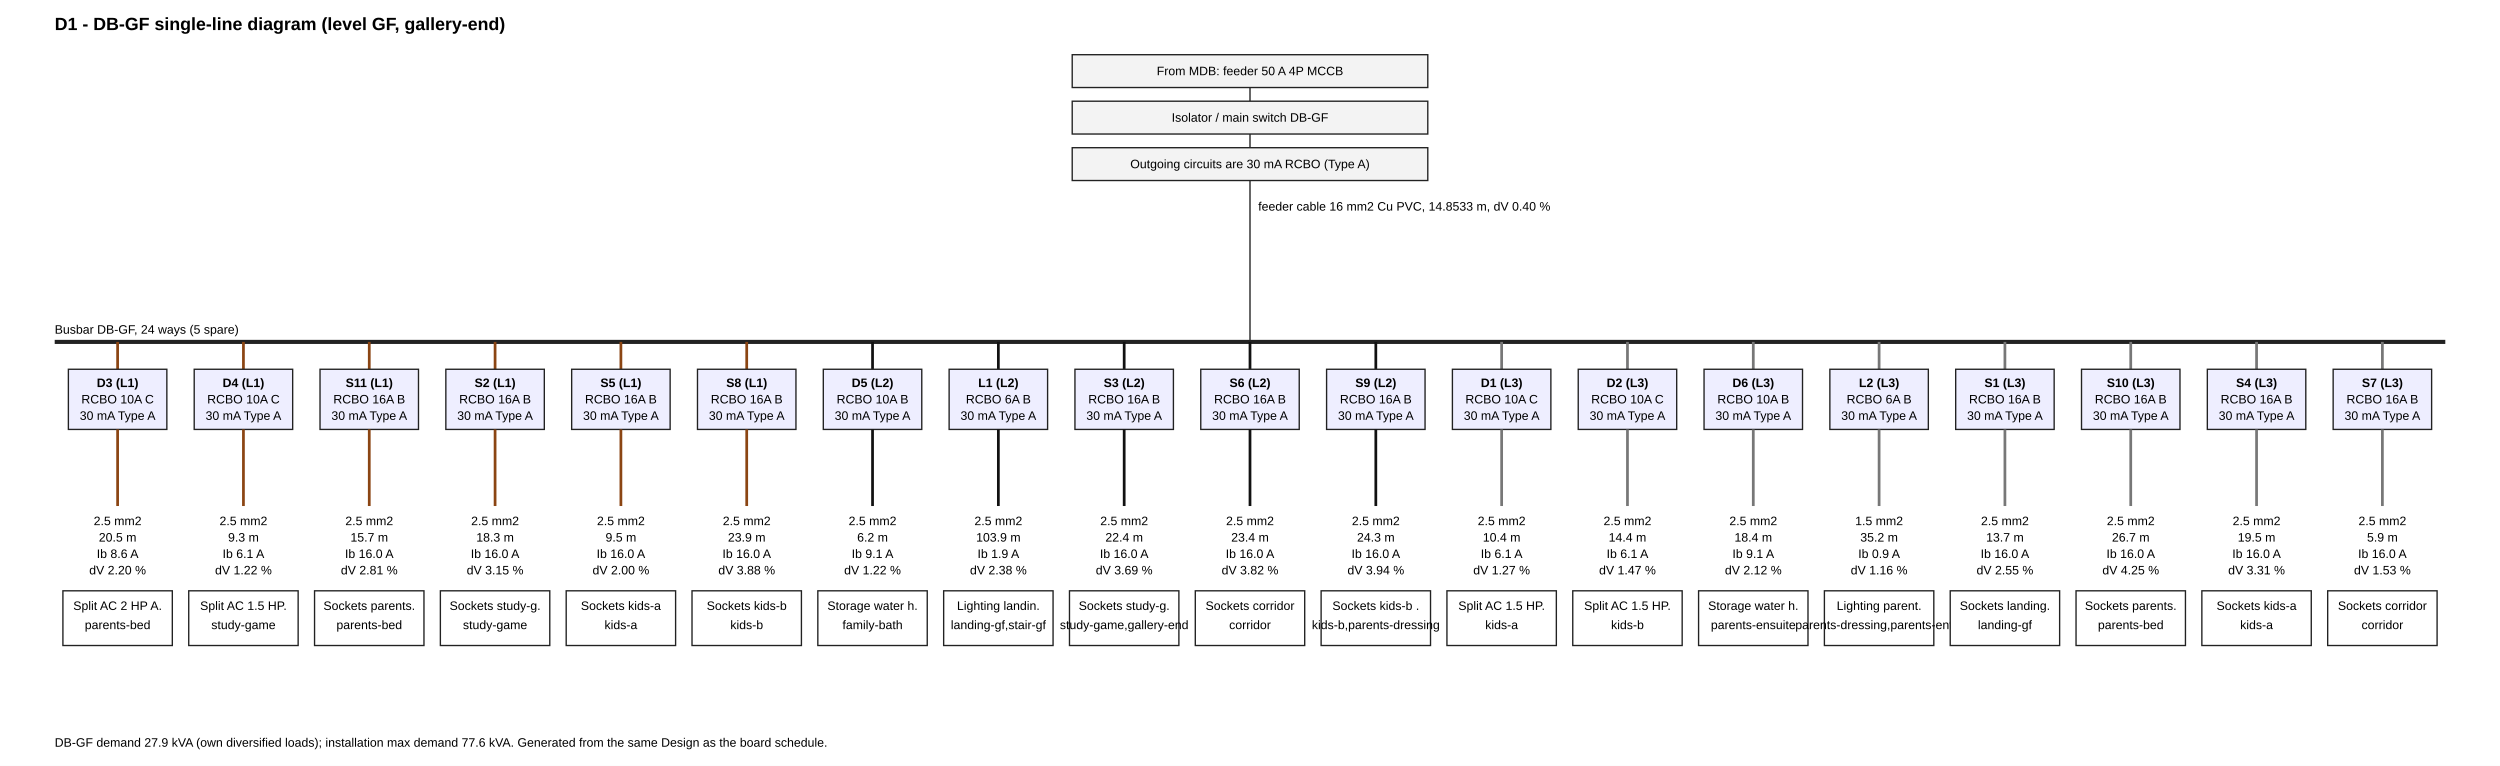
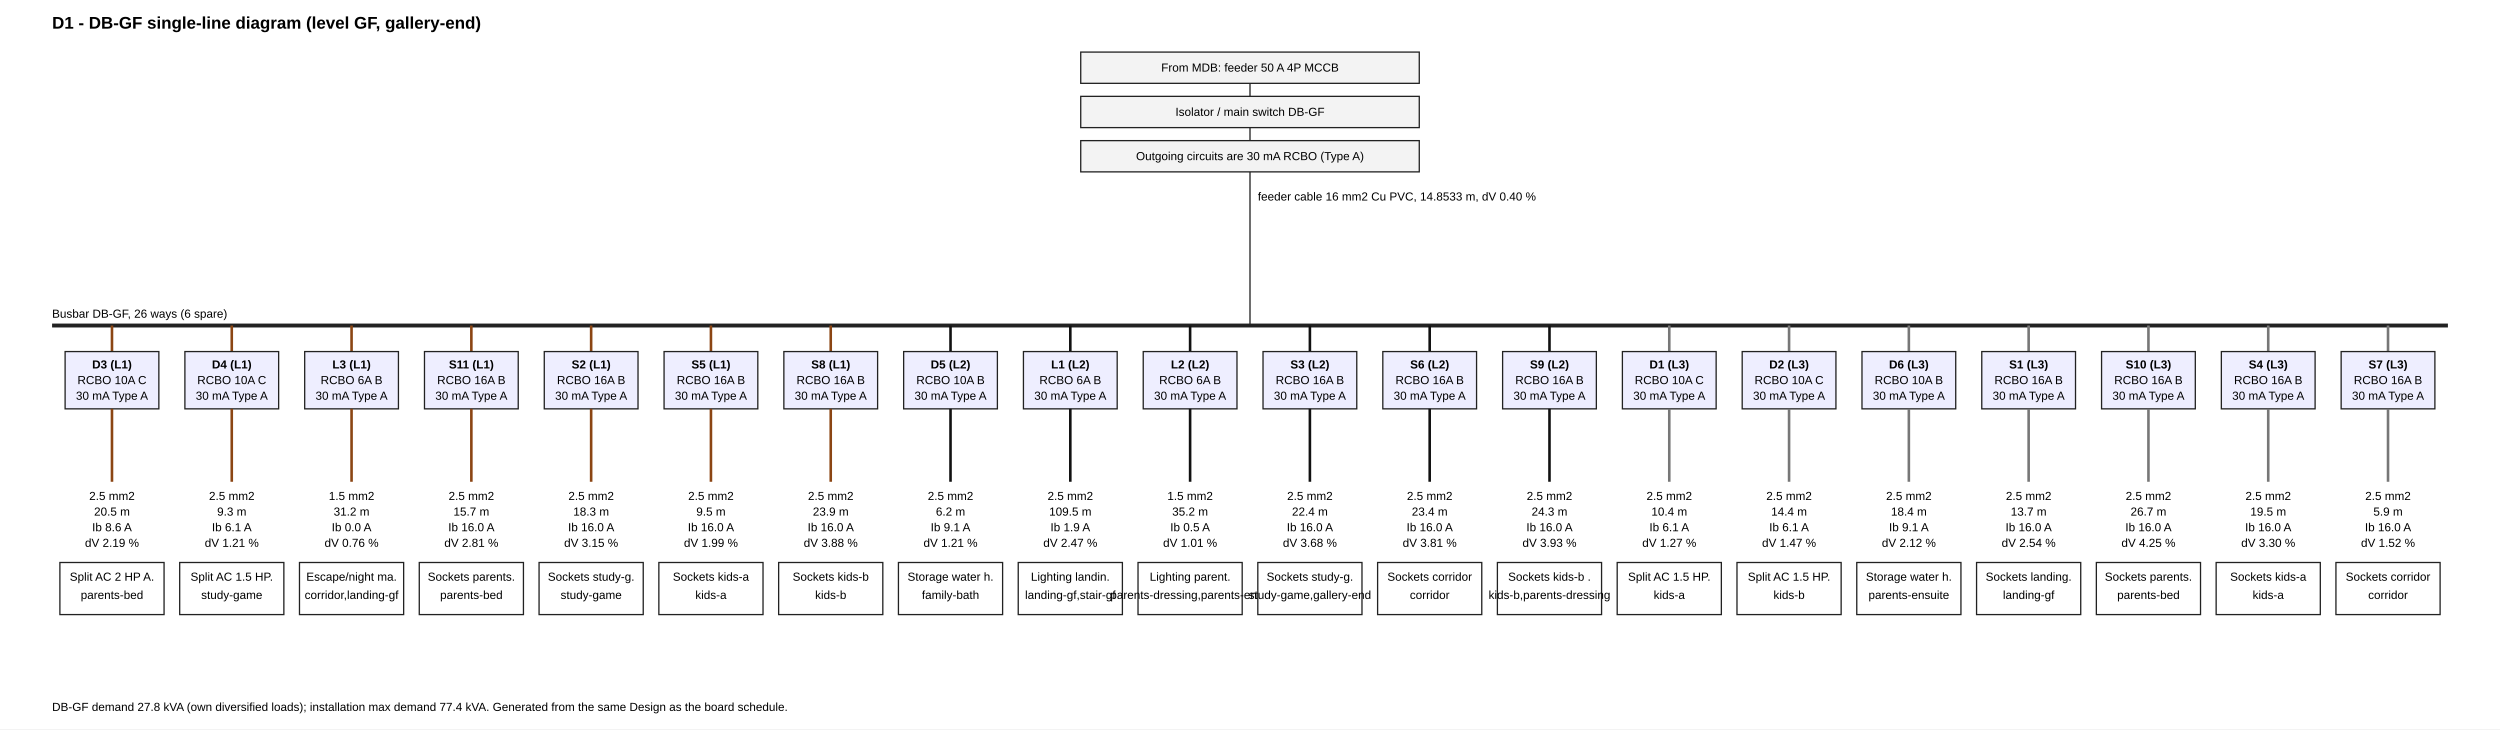
- <svg xmlns="http://www.w3.org/2000/svg" width="1828" height="560" viewBox="0 0 1828 560" font-family="Arial,sans-serif" font-size="9">
-   <rect width="1828" height="560" fill="#fff" />
+ <svg xmlns="http://www.w3.org/2000/svg" width="1920" height="560" viewBox="0 0 1920 560" font-family="Arial,sans-serif" font-size="9">
+   <rect width="1920" height="560" fill="#fff" />
  <text x="40" y="22" font-size="13" font-weight="bold">D1 - DB-GF single-line diagram (level GF, gallery-end)</text>
-   <rect x="784" y="40" width="260" height="24" fill="#f3f3f3" stroke="#222" />
-   <text x="914" y="55" text-anchor="middle">From MDB: feeder 50 A 4P MCCB</text>
-   <line x1="914" y1="64" x2="914" y2="74" stroke="#222" />
-   <rect x="784" y="74" width="260" height="24" fill="#f3f3f3" stroke="#222" />
-   <text x="914" y="89" text-anchor="middle">Isolator / main switch DB-GF</text>
-   <line x1="914" y1="98" x2="914" y2="108" stroke="#222" />
-   <rect x="784" y="108" width="260" height="24" fill="#f3f3f3" stroke="#222" />
-   <text x="914" y="123" text-anchor="middle">Outgoing circuits are 30 mA RCBO (Type A)</text>
-   <line x1="914" y1="132" x2="914" y2="250" stroke="#222" />
-   <text x="920" y="154">feeder cable 16 mm2 Cu PVC, 14.8533 m, dV 0.40 %</text>
-   <line x1="40" y1="250" x2="1788" y2="250" stroke="#222" stroke-width="3" />
-   <text x="40" y="244">Busbar DB-GF, 24 ways (5 spare)</text>
+   <rect x="830" y="40" width="260" height="24" fill="#f3f3f3" stroke="#222" />
+   <text x="960" y="55" text-anchor="middle">From MDB: feeder 50 A 4P MCCB</text>
+   <line x1="960" y1="64" x2="960" y2="74" stroke="#222" />
+   <rect x="830" y="74" width="260" height="24" fill="#f3f3f3" stroke="#222" />
+   <text x="960" y="89" text-anchor="middle">Isolator / main switch DB-GF</text>
+   <line x1="960" y1="98" x2="960" y2="108" stroke="#222" />
+   <rect x="830" y="108" width="260" height="24" fill="#f3f3f3" stroke="#222" />
+   <text x="960" y="123" text-anchor="middle">Outgoing circuits are 30 mA RCBO (Type A)</text>
+   <line x1="960" y1="132" x2="960" y2="250" stroke="#222" />
+   <text x="966" y="154">feeder cable 16 mm2 Cu PVC, 14.8533 m, dV 0.40 %</text>
+   <line x1="40" y1="250" x2="1880" y2="250" stroke="#222" stroke-width="3" />
+   <text x="40" y="244">Busbar DB-GF, 26 ways (6 spare)</text>
  <g id="DB-GF/D3">
    <line x1="86" y1="250" x2="86" y2="270" stroke="#8b4513" stroke-width="2" />
    <rect x="50" y="270" width="72" height="44" fill="#eef" stroke="#222" />
    <text x="86" y="283" text-anchor="middle" font-weight="bold">D3 (L1)</text>
    <text x="86" y="295" text-anchor="middle">RCBO 10A C</text>
    <text x="86" y="307" text-anchor="middle">30 mA Type A</text>
    <line x1="86" y1="314" x2="86" y2="370" stroke="#8b4513" stroke-width="2" />
    <text x="86" y="384" text-anchor="middle">2.5 mm2</text>
    <text x="86" y="396" text-anchor="middle">20.5 m</text>
    <text x="86" y="408" text-anchor="middle">Ib 8.6 A</text>
-     <text x="86" y="420" text-anchor="middle">dV 2.20 %</text>
+     <text x="86" y="420" text-anchor="middle">dV 2.19 %</text>
    <rect x="46" y="432" width="80" height="40" fill="#fff" stroke="#222" />
    <text x="86" y="446" text-anchor="middle">Split AC 2 HP A.</text>
    <text x="86" y="460" text-anchor="middle">parents-bed</text>
  </g>
  <g id="DB-GF/D4">
    <line x1="178" y1="250" x2="178" y2="270" stroke="#8b4513" stroke-width="2" />
    <rect x="142" y="270" width="72" height="44" fill="#eef" stroke="#222" />
    <text x="178" y="283" text-anchor="middle" font-weight="bold">D4 (L1)</text>
    <text x="178" y="295" text-anchor="middle">RCBO 10A C</text>
    <text x="178" y="307" text-anchor="middle">30 mA Type A</text>
    <line x1="178" y1="314" x2="178" y2="370" stroke="#8b4513" stroke-width="2" />
    <text x="178" y="384" text-anchor="middle">2.5 mm2</text>
    <text x="178" y="396" text-anchor="middle">9.3 m</text>
    <text x="178" y="408" text-anchor="middle">Ib 6.1 A</text>
-     <text x="178" y="420" text-anchor="middle">dV 1.22 %</text>
+     <text x="178" y="420" text-anchor="middle">dV 1.21 %</text>
    <rect x="138" y="432" width="80" height="40" fill="#fff" stroke="#222" />
    <text x="178" y="446" text-anchor="middle">Split AC 1.5 HP.</text>
    <text x="178" y="460" text-anchor="middle">study-game</text>
  </g>
-   <g id="DB-GF/S11">
+   <g id="DB-GF/L3">
    <line x1="270" y1="250" x2="270" y2="270" stroke="#8b4513" stroke-width="2" />
    <rect x="234" y="270" width="72" height="44" fill="#eef" stroke="#222" />
-     <text x="270" y="283" text-anchor="middle" font-weight="bold">S11 (L1)</text>
-     <text x="270" y="295" text-anchor="middle">RCBO 16A B</text>
+     <text x="270" y="283" text-anchor="middle" font-weight="bold">L3 (L1)</text>
+     <text x="270" y="295" text-anchor="middle">RCBO 6A B</text>
    <text x="270" y="307" text-anchor="middle">30 mA Type A</text>
    <line x1="270" y1="314" x2="270" y2="370" stroke="#8b4513" stroke-width="2" />
-     <text x="270" y="384" text-anchor="middle">2.5 mm2</text>
-     <text x="270" y="396" text-anchor="middle">15.7 m</text>
-     <text x="270" y="408" text-anchor="middle">Ib 16.0 A</text>
-     <text x="270" y="420" text-anchor="middle">dV 2.81 %</text>
+     <text x="270" y="384" text-anchor="middle">1.5 mm2</text>
+     <text x="270" y="396" text-anchor="middle">31.2 m</text>
+     <text x="270" y="408" text-anchor="middle">Ib 0.0 A</text>
+     <text x="270" y="420" text-anchor="middle">dV 0.76 %</text>
    <rect x="230" y="432" width="80" height="40" fill="#fff" stroke="#222" />
-     <text x="270" y="446" text-anchor="middle">Sockets parents.</text>
-     <text x="270" y="460" text-anchor="middle">parents-bed</text>
-   </g>
-   <g id="DB-GF/S2">
+     <text x="270" y="446" text-anchor="middle">Escape/night ma.</text>
+     <text x="270" y="460" text-anchor="middle">corridor,landing-gf</text>
+   </g>
+   <g id="DB-GF/S11">
    <line x1="362" y1="250" x2="362" y2="270" stroke="#8b4513" stroke-width="2" />
    <rect x="326" y="270" width="72" height="44" fill="#eef" stroke="#222" />
-     <text x="362" y="283" text-anchor="middle" font-weight="bold">S2 (L1)</text>
+     <text x="362" y="283" text-anchor="middle" font-weight="bold">S11 (L1)</text>
    <text x="362" y="295" text-anchor="middle">RCBO 16A B</text>
    <text x="362" y="307" text-anchor="middle">30 mA Type A</text>
    <line x1="362" y1="314" x2="362" y2="370" stroke="#8b4513" stroke-width="2" />
    <text x="362" y="384" text-anchor="middle">2.5 mm2</text>
-     <text x="362" y="396" text-anchor="middle">18.3 m</text>
+     <text x="362" y="396" text-anchor="middle">15.7 m</text>
    <text x="362" y="408" text-anchor="middle">Ib 16.0 A</text>
-     <text x="362" y="420" text-anchor="middle">dV 3.15 %</text>
+     <text x="362" y="420" text-anchor="middle">dV 2.81 %</text>
    <rect x="322" y="432" width="80" height="40" fill="#fff" stroke="#222" />
-     <text x="362" y="446" text-anchor="middle">Sockets study-g.</text>
-     <text x="362" y="460" text-anchor="middle">study-game</text>
-   </g>
-   <g id="DB-GF/S5">
+     <text x="362" y="446" text-anchor="middle">Sockets parents.</text>
+     <text x="362" y="460" text-anchor="middle">parents-bed</text>
+   </g>
+   <g id="DB-GF/S2">
    <line x1="454" y1="250" x2="454" y2="270" stroke="#8b4513" stroke-width="2" />
    <rect x="418" y="270" width="72" height="44" fill="#eef" stroke="#222" />
-     <text x="454" y="283" text-anchor="middle" font-weight="bold">S5 (L1)</text>
+     <text x="454" y="283" text-anchor="middle" font-weight="bold">S2 (L1)</text>
    <text x="454" y="295" text-anchor="middle">RCBO 16A B</text>
    <text x="454" y="307" text-anchor="middle">30 mA Type A</text>
    <line x1="454" y1="314" x2="454" y2="370" stroke="#8b4513" stroke-width="2" />
    <text x="454" y="384" text-anchor="middle">2.5 mm2</text>
-     <text x="454" y="396" text-anchor="middle">9.5 m</text>
+     <text x="454" y="396" text-anchor="middle">18.3 m</text>
    <text x="454" y="408" text-anchor="middle">Ib 16.0 A</text>
-     <text x="454" y="420" text-anchor="middle">dV 2.00 %</text>
+     <text x="454" y="420" text-anchor="middle">dV 3.15 %</text>
    <rect x="414" y="432" width="80" height="40" fill="#fff" stroke="#222" />
-     <text x="454" y="446" text-anchor="middle">Sockets kids-a</text>
-     <text x="454" y="460" text-anchor="middle">kids-a</text>
-   </g>
-   <g id="DB-GF/S8">
+     <text x="454" y="446" text-anchor="middle">Sockets study-g.</text>
+     <text x="454" y="460" text-anchor="middle">study-game</text>
+   </g>
+   <g id="DB-GF/S5">
    <line x1="546" y1="250" x2="546" y2="270" stroke="#8b4513" stroke-width="2" />
    <rect x="510" y="270" width="72" height="44" fill="#eef" stroke="#222" />
-     <text x="546" y="283" text-anchor="middle" font-weight="bold">S8 (L1)</text>
+     <text x="546" y="283" text-anchor="middle" font-weight="bold">S5 (L1)</text>
    <text x="546" y="295" text-anchor="middle">RCBO 16A B</text>
    <text x="546" y="307" text-anchor="middle">30 mA Type A</text>
    <line x1="546" y1="314" x2="546" y2="370" stroke="#8b4513" stroke-width="2" />
    <text x="546" y="384" text-anchor="middle">2.5 mm2</text>
-     <text x="546" y="396" text-anchor="middle">23.9 m</text>
+     <text x="546" y="396" text-anchor="middle">9.5 m</text>
    <text x="546" y="408" text-anchor="middle">Ib 16.0 A</text>
-     <text x="546" y="420" text-anchor="middle">dV 3.88 %</text>
+     <text x="546" y="420" text-anchor="middle">dV 1.99 %</text>
    <rect x="506" y="432" width="80" height="40" fill="#fff" stroke="#222" />
-     <text x="546" y="446" text-anchor="middle">Sockets kids-b</text>
-     <text x="546" y="460" text-anchor="middle">kids-b</text>
+     <text x="546" y="446" text-anchor="middle">Sockets kids-a</text>
+     <text x="546" y="460" text-anchor="middle">kids-a</text>
+   </g>
+   <g id="DB-GF/S8">
+     <line x1="638" y1="250" x2="638" y2="270" stroke="#8b4513" stroke-width="2" />
+     <rect x="602" y="270" width="72" height="44" fill="#eef" stroke="#222" />
+     <text x="638" y="283" text-anchor="middle" font-weight="bold">S8 (L1)</text>
+     <text x="638" y="295" text-anchor="middle">RCBO 16A B</text>
+     <text x="638" y="307" text-anchor="middle">30 mA Type A</text>
+     <line x1="638" y1="314" x2="638" y2="370" stroke="#8b4513" stroke-width="2" />
+     <text x="638" y="384" text-anchor="middle">2.5 mm2</text>
+     <text x="638" y="396" text-anchor="middle">23.9 m</text>
+     <text x="638" y="408" text-anchor="middle">Ib 16.0 A</text>
+     <text x="638" y="420" text-anchor="middle">dV 3.88 %</text>
+     <rect x="598" y="432" width="80" height="40" fill="#fff" stroke="#222" />
+     <text x="638" y="446" text-anchor="middle">Sockets kids-b</text>
+     <text x="638" y="460" text-anchor="middle">kids-b</text>
  </g>
  <g id="DB-GF/D5">
-     <line x1="638" y1="250" x2="638" y2="270" stroke="#111" stroke-width="2" />
-     <rect x="602" y="270" width="72" height="44" fill="#eef" stroke="#222" />
-     <text x="638" y="283" text-anchor="middle" font-weight="bold">D5 (L2)</text>
-     <text x="638" y="295" text-anchor="middle">RCBO 10A B</text>
-     <text x="638" y="307" text-anchor="middle">30 mA Type A</text>
-     <line x1="638" y1="314" x2="638" y2="370" stroke="#111" stroke-width="2" />
-     <text x="638" y="384" text-anchor="middle">2.5 mm2</text>
-     <text x="638" y="396" text-anchor="middle">6.2 m</text>
-     <text x="638" y="408" text-anchor="middle">Ib 9.1 A</text>
-     <text x="638" y="420" text-anchor="middle">dV 1.22 %</text>
-     <rect x="598" y="432" width="80" height="40" fill="#fff" stroke="#222" />
-     <text x="638" y="446" text-anchor="middle">Storage water h.</text>
-     <text x="638" y="460" text-anchor="middle">family-bath</text>
-   </g>
-   <g id="DB-GF/L1">
    <line x1="730" y1="250" x2="730" y2="270" stroke="#111" stroke-width="2" />
    <rect x="694" y="270" width="72" height="44" fill="#eef" stroke="#222" />
-     <text x="730" y="283" text-anchor="middle" font-weight="bold">L1 (L2)</text>
-     <text x="730" y="295" text-anchor="middle">RCBO 6A B</text>
+     <text x="730" y="283" text-anchor="middle" font-weight="bold">D5 (L2)</text>
+     <text x="730" y="295" text-anchor="middle">RCBO 10A B</text>
    <text x="730" y="307" text-anchor="middle">30 mA Type A</text>
    <line x1="730" y1="314" x2="730" y2="370" stroke="#111" stroke-width="2" />
    <text x="730" y="384" text-anchor="middle">2.5 mm2</text>
-     <text x="730" y="396" text-anchor="middle">103.9 m</text>
-     <text x="730" y="408" text-anchor="middle">Ib 1.9 A</text>
-     <text x="730" y="420" text-anchor="middle">dV 2.38 %</text>
+     <text x="730" y="396" text-anchor="middle">6.2 m</text>
+     <text x="730" y="408" text-anchor="middle">Ib 9.1 A</text>
+     <text x="730" y="420" text-anchor="middle">dV 1.21 %</text>
    <rect x="690" y="432" width="80" height="40" fill="#fff" stroke="#222" />
-     <text x="730" y="446" text-anchor="middle">Lighting landin.</text>
-     <text x="730" y="460" text-anchor="middle">landing-gf,stair-gf</text>
-   </g>
-   <g id="DB-GF/S3">
+     <text x="730" y="446" text-anchor="middle">Storage water h.</text>
+     <text x="730" y="460" text-anchor="middle">family-bath</text>
+   </g>
+   <g id="DB-GF/L1">
    <line x1="822" y1="250" x2="822" y2="270" stroke="#111" stroke-width="2" />
    <rect x="786" y="270" width="72" height="44" fill="#eef" stroke="#222" />
-     <text x="822" y="283" text-anchor="middle" font-weight="bold">S3 (L2)</text>
-     <text x="822" y="295" text-anchor="middle">RCBO 16A B</text>
+     <text x="822" y="283" text-anchor="middle" font-weight="bold">L1 (L2)</text>
+     <text x="822" y="295" text-anchor="middle">RCBO 6A B</text>
    <text x="822" y="307" text-anchor="middle">30 mA Type A</text>
    <line x1="822" y1="314" x2="822" y2="370" stroke="#111" stroke-width="2" />
    <text x="822" y="384" text-anchor="middle">2.5 mm2</text>
-     <text x="822" y="396" text-anchor="middle">22.4 m</text>
-     <text x="822" y="408" text-anchor="middle">Ib 16.0 A</text>
-     <text x="822" y="420" text-anchor="middle">dV 3.69 %</text>
+     <text x="822" y="396" text-anchor="middle">109.5 m</text>
+     <text x="822" y="408" text-anchor="middle">Ib 1.9 A</text>
+     <text x="822" y="420" text-anchor="middle">dV 2.47 %</text>
    <rect x="782" y="432" width="80" height="40" fill="#fff" stroke="#222" />
-     <text x="822" y="446" text-anchor="middle">Sockets study-g.</text>
-     <text x="822" y="460" text-anchor="middle">study-game,gallery-end</text>
-   </g>
-   <g id="DB-GF/S6">
+     <text x="822" y="446" text-anchor="middle">Lighting landin.</text>
+     <text x="822" y="460" text-anchor="middle">landing-gf,stair-gf</text>
+   </g>
+   <g id="DB-GF/L2">
    <line x1="914" y1="250" x2="914" y2="270" stroke="#111" stroke-width="2" />
    <rect x="878" y="270" width="72" height="44" fill="#eef" stroke="#222" />
-     <text x="914" y="283" text-anchor="middle" font-weight="bold">S6 (L2)</text>
-     <text x="914" y="295" text-anchor="middle">RCBO 16A B</text>
+     <text x="914" y="283" text-anchor="middle" font-weight="bold">L2 (L2)</text>
+     <text x="914" y="295" text-anchor="middle">RCBO 6A B</text>
    <text x="914" y="307" text-anchor="middle">30 mA Type A</text>
    <line x1="914" y1="314" x2="914" y2="370" stroke="#111" stroke-width="2" />
-     <text x="914" y="384" text-anchor="middle">2.5 mm2</text>
-     <text x="914" y="396" text-anchor="middle">23.4 m</text>
-     <text x="914" y="408" text-anchor="middle">Ib 16.0 A</text>
-     <text x="914" y="420" text-anchor="middle">dV 3.82 %</text>
+     <text x="914" y="384" text-anchor="middle">1.5 mm2</text>
+     <text x="914" y="396" text-anchor="middle">35.2 m</text>
+     <text x="914" y="408" text-anchor="middle">Ib 0.5 A</text>
+     <text x="914" y="420" text-anchor="middle">dV 1.01 %</text>
    <rect x="874" y="432" width="80" height="40" fill="#fff" stroke="#222" />
-     <text x="914" y="446" text-anchor="middle">Sockets corridor</text>
-     <text x="914" y="460" text-anchor="middle">corridor</text>
-   </g>
-   <g id="DB-GF/S9">
+     <text x="914" y="446" text-anchor="middle">Lighting parent.</text>
+     <text x="914" y="460" text-anchor="middle">parents-dressing,parents-entry</text>
+   </g>
+   <g id="DB-GF/S3">
    <line x1="1006" y1="250" x2="1006" y2="270" stroke="#111" stroke-width="2" />
    <rect x="970" y="270" width="72" height="44" fill="#eef" stroke="#222" />
-     <text x="1006" y="283" text-anchor="middle" font-weight="bold">S9 (L2)</text>
+     <text x="1006" y="283" text-anchor="middle" font-weight="bold">S3 (L2)</text>
    <text x="1006" y="295" text-anchor="middle">RCBO 16A B</text>
    <text x="1006" y="307" text-anchor="middle">30 mA Type A</text>
    <line x1="1006" y1="314" x2="1006" y2="370" stroke="#111" stroke-width="2" />
    <text x="1006" y="384" text-anchor="middle">2.5 mm2</text>
-     <text x="1006" y="396" text-anchor="middle">24.3 m</text>
+     <text x="1006" y="396" text-anchor="middle">22.4 m</text>
    <text x="1006" y="408" text-anchor="middle">Ib 16.0 A</text>
-     <text x="1006" y="420" text-anchor="middle">dV 3.94 %</text>
+     <text x="1006" y="420" text-anchor="middle">dV 3.68 %</text>
    <rect x="966" y="432" width="80" height="40" fill="#fff" stroke="#222" />
-     <text x="1006" y="446" text-anchor="middle">Sockets kids-b .</text>
-     <text x="1006" y="460" text-anchor="middle">kids-b,parents-dressing</text>
+     <text x="1006" y="446" text-anchor="middle">Sockets study-g.</text>
+     <text x="1006" y="460" text-anchor="middle">study-game,gallery-end</text>
+   </g>
+   <g id="DB-GF/S6">
+     <line x1="1098" y1="250" x2="1098" y2="270" stroke="#111" stroke-width="2" />
+     <rect x="1062" y="270" width="72" height="44" fill="#eef" stroke="#222" />
+     <text x="1098" y="283" text-anchor="middle" font-weight="bold">S6 (L2)</text>
+     <text x="1098" y="295" text-anchor="middle">RCBO 16A B</text>
+     <text x="1098" y="307" text-anchor="middle">30 mA Type A</text>
+     <line x1="1098" y1="314" x2="1098" y2="370" stroke="#111" stroke-width="2" />
+     <text x="1098" y="384" text-anchor="middle">2.5 mm2</text>
+     <text x="1098" y="396" text-anchor="middle">23.4 m</text>
+     <text x="1098" y="408" text-anchor="middle">Ib 16.0 A</text>
+     <text x="1098" y="420" text-anchor="middle">dV 3.81 %</text>
+     <rect x="1058" y="432" width="80" height="40" fill="#fff" stroke="#222" />
+     <text x="1098" y="446" text-anchor="middle">Sockets corridor</text>
+     <text x="1098" y="460" text-anchor="middle">corridor</text>
+   </g>
+   <g id="DB-GF/S9">
+     <line x1="1190" y1="250" x2="1190" y2="270" stroke="#111" stroke-width="2" />
+     <rect x="1154" y="270" width="72" height="44" fill="#eef" stroke="#222" />
+     <text x="1190" y="283" text-anchor="middle" font-weight="bold">S9 (L2)</text>
+     <text x="1190" y="295" text-anchor="middle">RCBO 16A B</text>
+     <text x="1190" y="307" text-anchor="middle">30 mA Type A</text>
+     <line x1="1190" y1="314" x2="1190" y2="370" stroke="#111" stroke-width="2" />
+     <text x="1190" y="384" text-anchor="middle">2.5 mm2</text>
+     <text x="1190" y="396" text-anchor="middle">24.3 m</text>
+     <text x="1190" y="408" text-anchor="middle">Ib 16.0 A</text>
+     <text x="1190" y="420" text-anchor="middle">dV 3.93 %</text>
+     <rect x="1150" y="432" width="80" height="40" fill="#fff" stroke="#222" />
+     <text x="1190" y="446" text-anchor="middle">Sockets kids-b .</text>
+     <text x="1190" y="460" text-anchor="middle">kids-b,parents-dressing</text>
  </g>
  <g id="DB-GF/D1">
-     <line x1="1098" y1="250" x2="1098" y2="270" stroke="#777" stroke-width="2" />
-     <rect x="1062" y="270" width="72" height="44" fill="#eef" stroke="#222" />
-     <text x="1098" y="283" text-anchor="middle" font-weight="bold">D1 (L3)</text>
-     <text x="1098" y="295" text-anchor="middle">RCBO 10A C</text>
-     <text x="1098" y="307" text-anchor="middle">30 mA Type A</text>
-     <line x1="1098" y1="314" x2="1098" y2="370" stroke="#777" stroke-width="2" />
-     <text x="1098" y="384" text-anchor="middle">2.5 mm2</text>
-     <text x="1098" y="396" text-anchor="middle">10.4 m</text>
-     <text x="1098" y="408" text-anchor="middle">Ib 6.1 A</text>
-     <text x="1098" y="420" text-anchor="middle">dV 1.27 %</text>
-     <rect x="1058" y="432" width="80" height="40" fill="#fff" stroke="#222" />
-     <text x="1098" y="446" text-anchor="middle">Split AC 1.5 HP.</text>
-     <text x="1098" y="460" text-anchor="middle">kids-a</text>
-   </g>
-   <g id="DB-GF/D2">
-     <line x1="1190" y1="250" x2="1190" y2="270" stroke="#777" stroke-width="2" />
-     <rect x="1154" y="270" width="72" height="44" fill="#eef" stroke="#222" />
-     <text x="1190" y="283" text-anchor="middle" font-weight="bold">D2 (L3)</text>
-     <text x="1190" y="295" text-anchor="middle">RCBO 10A C</text>
-     <text x="1190" y="307" text-anchor="middle">30 mA Type A</text>
-     <line x1="1190" y1="314" x2="1190" y2="370" stroke="#777" stroke-width="2" />
-     <text x="1190" y="384" text-anchor="middle">2.5 mm2</text>
-     <text x="1190" y="396" text-anchor="middle">14.4 m</text>
-     <text x="1190" y="408" text-anchor="middle">Ib 6.1 A</text>
-     <text x="1190" y="420" text-anchor="middle">dV 1.47 %</text>
-     <rect x="1150" y="432" width="80" height="40" fill="#fff" stroke="#222" />
-     <text x="1190" y="446" text-anchor="middle">Split AC 1.5 HP.</text>
-     <text x="1190" y="460" text-anchor="middle">kids-b</text>
-   </g>
-   <g id="DB-GF/D6">
    <line x1="1282" y1="250" x2="1282" y2="270" stroke="#777" stroke-width="2" />
    <rect x="1246" y="270" width="72" height="44" fill="#eef" stroke="#222" />
-     <text x="1282" y="283" text-anchor="middle" font-weight="bold">D6 (L3)</text>
-     <text x="1282" y="295" text-anchor="middle">RCBO 10A B</text>
+     <text x="1282" y="283" text-anchor="middle" font-weight="bold">D1 (L3)</text>
+     <text x="1282" y="295" text-anchor="middle">RCBO 10A C</text>
    <text x="1282" y="307" text-anchor="middle">30 mA Type A</text>
    <line x1="1282" y1="314" x2="1282" y2="370" stroke="#777" stroke-width="2" />
    <text x="1282" y="384" text-anchor="middle">2.5 mm2</text>
-     <text x="1282" y="396" text-anchor="middle">18.4 m</text>
-     <text x="1282" y="408" text-anchor="middle">Ib 9.1 A</text>
-     <text x="1282" y="420" text-anchor="middle">dV 2.12 %</text>
+     <text x="1282" y="396" text-anchor="middle">10.4 m</text>
+     <text x="1282" y="408" text-anchor="middle">Ib 6.1 A</text>
+     <text x="1282" y="420" text-anchor="middle">dV 1.27 %</text>
    <rect x="1242" y="432" width="80" height="40" fill="#fff" stroke="#222" />
-     <text x="1282" y="446" text-anchor="middle">Storage water h.</text>
-     <text x="1282" y="460" text-anchor="middle">parents-ensuite</text>
-   </g>
-   <g id="DB-GF/L2">
+     <text x="1282" y="446" text-anchor="middle">Split AC 1.5 HP.</text>
+     <text x="1282" y="460" text-anchor="middle">kids-a</text>
+   </g>
+   <g id="DB-GF/D2">
    <line x1="1374" y1="250" x2="1374" y2="270" stroke="#777" stroke-width="2" />
    <rect x="1338" y="270" width="72" height="44" fill="#eef" stroke="#222" />
-     <text x="1374" y="283" text-anchor="middle" font-weight="bold">L2 (L3)</text>
-     <text x="1374" y="295" text-anchor="middle">RCBO 6A B</text>
+     <text x="1374" y="283" text-anchor="middle" font-weight="bold">D2 (L3)</text>
+     <text x="1374" y="295" text-anchor="middle">RCBO 10A C</text>
    <text x="1374" y="307" text-anchor="middle">30 mA Type A</text>
    <line x1="1374" y1="314" x2="1374" y2="370" stroke="#777" stroke-width="2" />
-     <text x="1374" y="384" text-anchor="middle">1.5 mm2</text>
-     <text x="1374" y="396" text-anchor="middle">35.2 m</text>
-     <text x="1374" y="408" text-anchor="middle">Ib 0.9 A</text>
-     <text x="1374" y="420" text-anchor="middle">dV 1.16 %</text>
+     <text x="1374" y="384" text-anchor="middle">2.5 mm2</text>
+     <text x="1374" y="396" text-anchor="middle">14.4 m</text>
+     <text x="1374" y="408" text-anchor="middle">Ib 6.1 A</text>
+     <text x="1374" y="420" text-anchor="middle">dV 1.47 %</text>
    <rect x="1334" y="432" width="80" height="40" fill="#fff" stroke="#222" />
-     <text x="1374" y="446" text-anchor="middle">Lighting parent.</text>
-     <text x="1374" y="460" text-anchor="middle">parents-dressing,parents-entry</text>
-   </g>
-   <g id="DB-GF/S1">
+     <text x="1374" y="446" text-anchor="middle">Split AC 1.5 HP.</text>
+     <text x="1374" y="460" text-anchor="middle">kids-b</text>
+   </g>
+   <g id="DB-GF/D6">
    <line x1="1466" y1="250" x2="1466" y2="270" stroke="#777" stroke-width="2" />
    <rect x="1430" y="270" width="72" height="44" fill="#eef" stroke="#222" />
-     <text x="1466" y="283" text-anchor="middle" font-weight="bold">S1 (L3)</text>
-     <text x="1466" y="295" text-anchor="middle">RCBO 16A B</text>
+     <text x="1466" y="283" text-anchor="middle" font-weight="bold">D6 (L3)</text>
+     <text x="1466" y="295" text-anchor="middle">RCBO 10A B</text>
    <text x="1466" y="307" text-anchor="middle">30 mA Type A</text>
    <line x1="1466" y1="314" x2="1466" y2="370" stroke="#777" stroke-width="2" />
    <text x="1466" y="384" text-anchor="middle">2.5 mm2</text>
-     <text x="1466" y="396" text-anchor="middle">13.7 m</text>
-     <text x="1466" y="408" text-anchor="middle">Ib 16.0 A</text>
-     <text x="1466" y="420" text-anchor="middle">dV 2.55 %</text>
+     <text x="1466" y="396" text-anchor="middle">18.4 m</text>
+     <text x="1466" y="408" text-anchor="middle">Ib 9.1 A</text>
+     <text x="1466" y="420" text-anchor="middle">dV 2.12 %</text>
    <rect x="1426" y="432" width="80" height="40" fill="#fff" stroke="#222" />
-     <text x="1466" y="446" text-anchor="middle">Sockets landing.</text>
-     <text x="1466" y="460" text-anchor="middle">landing-gf</text>
-   </g>
-   <g id="DB-GF/S10">
+     <text x="1466" y="446" text-anchor="middle">Storage water h.</text>
+     <text x="1466" y="460" text-anchor="middle">parents-ensuite</text>
+   </g>
+   <g id="DB-GF/S1">
    <line x1="1558" y1="250" x2="1558" y2="270" stroke="#777" stroke-width="2" />
    <rect x="1522" y="270" width="72" height="44" fill="#eef" stroke="#222" />
-     <text x="1558" y="283" text-anchor="middle" font-weight="bold">S10 (L3)</text>
+     <text x="1558" y="283" text-anchor="middle" font-weight="bold">S1 (L3)</text>
    <text x="1558" y="295" text-anchor="middle">RCBO 16A B</text>
    <text x="1558" y="307" text-anchor="middle">30 mA Type A</text>
    <line x1="1558" y1="314" x2="1558" y2="370" stroke="#777" stroke-width="2" />
    <text x="1558" y="384" text-anchor="middle">2.5 mm2</text>
-     <text x="1558" y="396" text-anchor="middle">26.7 m</text>
+     <text x="1558" y="396" text-anchor="middle">13.7 m</text>
    <text x="1558" y="408" text-anchor="middle">Ib 16.0 A</text>
-     <text x="1558" y="420" text-anchor="middle">dV 4.25 %</text>
+     <text x="1558" y="420" text-anchor="middle">dV 2.54 %</text>
    <rect x="1518" y="432" width="80" height="40" fill="#fff" stroke="#222" />
-     <text x="1558" y="446" text-anchor="middle">Sockets parents.</text>
-     <text x="1558" y="460" text-anchor="middle">parents-bed</text>
-   </g>
-   <g id="DB-GF/S4">
+     <text x="1558" y="446" text-anchor="middle">Sockets landing.</text>
+     <text x="1558" y="460" text-anchor="middle">landing-gf</text>
+   </g>
+   <g id="DB-GF/S10">
    <line x1="1650" y1="250" x2="1650" y2="270" stroke="#777" stroke-width="2" />
    <rect x="1614" y="270" width="72" height="44" fill="#eef" stroke="#222" />
-     <text x="1650" y="283" text-anchor="middle" font-weight="bold">S4 (L3)</text>
+     <text x="1650" y="283" text-anchor="middle" font-weight="bold">S10 (L3)</text>
    <text x="1650" y="295" text-anchor="middle">RCBO 16A B</text>
    <text x="1650" y="307" text-anchor="middle">30 mA Type A</text>
    <line x1="1650" y1="314" x2="1650" y2="370" stroke="#777" stroke-width="2" />
    <text x="1650" y="384" text-anchor="middle">2.5 mm2</text>
-     <text x="1650" y="396" text-anchor="middle">19.5 m</text>
+     <text x="1650" y="396" text-anchor="middle">26.7 m</text>
    <text x="1650" y="408" text-anchor="middle">Ib 16.0 A</text>
-     <text x="1650" y="420" text-anchor="middle">dV 3.31 %</text>
+     <text x="1650" y="420" text-anchor="middle">dV 4.25 %</text>
    <rect x="1610" y="432" width="80" height="40" fill="#fff" stroke="#222" />
-     <text x="1650" y="446" text-anchor="middle">Sockets kids-a</text>
-     <text x="1650" y="460" text-anchor="middle">kids-a</text>
-   </g>
-   <g id="DB-GF/S7">
+     <text x="1650" y="446" text-anchor="middle">Sockets parents.</text>
+     <text x="1650" y="460" text-anchor="middle">parents-bed</text>
+   </g>
+   <g id="DB-GF/S4">
    <line x1="1742" y1="250" x2="1742" y2="270" stroke="#777" stroke-width="2" />
    <rect x="1706" y="270" width="72" height="44" fill="#eef" stroke="#222" />
-     <text x="1742" y="283" text-anchor="middle" font-weight="bold">S7 (L3)</text>
+     <text x="1742" y="283" text-anchor="middle" font-weight="bold">S4 (L3)</text>
    <text x="1742" y="295" text-anchor="middle">RCBO 16A B</text>
    <text x="1742" y="307" text-anchor="middle">30 mA Type A</text>
    <line x1="1742" y1="314" x2="1742" y2="370" stroke="#777" stroke-width="2" />
    <text x="1742" y="384" text-anchor="middle">2.5 mm2</text>
-     <text x="1742" y="396" text-anchor="middle">5.9 m</text>
+     <text x="1742" y="396" text-anchor="middle">19.5 m</text>
    <text x="1742" y="408" text-anchor="middle">Ib 16.0 A</text>
-     <text x="1742" y="420" text-anchor="middle">dV 1.53 %</text>
+     <text x="1742" y="420" text-anchor="middle">dV 3.30 %</text>
    <rect x="1702" y="432" width="80" height="40" fill="#fff" stroke="#222" />
-     <text x="1742" y="446" text-anchor="middle">Sockets corridor</text>
-     <text x="1742" y="460" text-anchor="middle">corridor</text>
-   </g>
-   <text x="40" y="546">DB-GF demand 27.9 kVA (own diversified loads); installation max demand 77.6 kVA. Generated from the same Design as the board schedule.</text>
+     <text x="1742" y="446" text-anchor="middle">Sockets kids-a</text>
+     <text x="1742" y="460" text-anchor="middle">kids-a</text>
+   </g>
+   <g id="DB-GF/S7">
+     <line x1="1834" y1="250" x2="1834" y2="270" stroke="#777" stroke-width="2" />
+     <rect x="1798" y="270" width="72" height="44" fill="#eef" stroke="#222" />
+     <text x="1834" y="283" text-anchor="middle" font-weight="bold">S7 (L3)</text>
+     <text x="1834" y="295" text-anchor="middle">RCBO 16A B</text>
+     <text x="1834" y="307" text-anchor="middle">30 mA Type A</text>
+     <line x1="1834" y1="314" x2="1834" y2="370" stroke="#777" stroke-width="2" />
+     <text x="1834" y="384" text-anchor="middle">2.5 mm2</text>
+     <text x="1834" y="396" text-anchor="middle">5.9 m</text>
+     <text x="1834" y="408" text-anchor="middle">Ib 16.0 A</text>
+     <text x="1834" y="420" text-anchor="middle">dV 1.52 %</text>
+     <rect x="1794" y="432" width="80" height="40" fill="#fff" stroke="#222" />
+     <text x="1834" y="446" text-anchor="middle">Sockets corridor</text>
+     <text x="1834" y="460" text-anchor="middle">corridor</text>
+   </g>
+   <text x="40" y="546">DB-GF demand 27.8 kVA (own diversified loads); installation max demand 77.4 kVA. Generated from the same Design as the board schedule.</text>
</svg>
